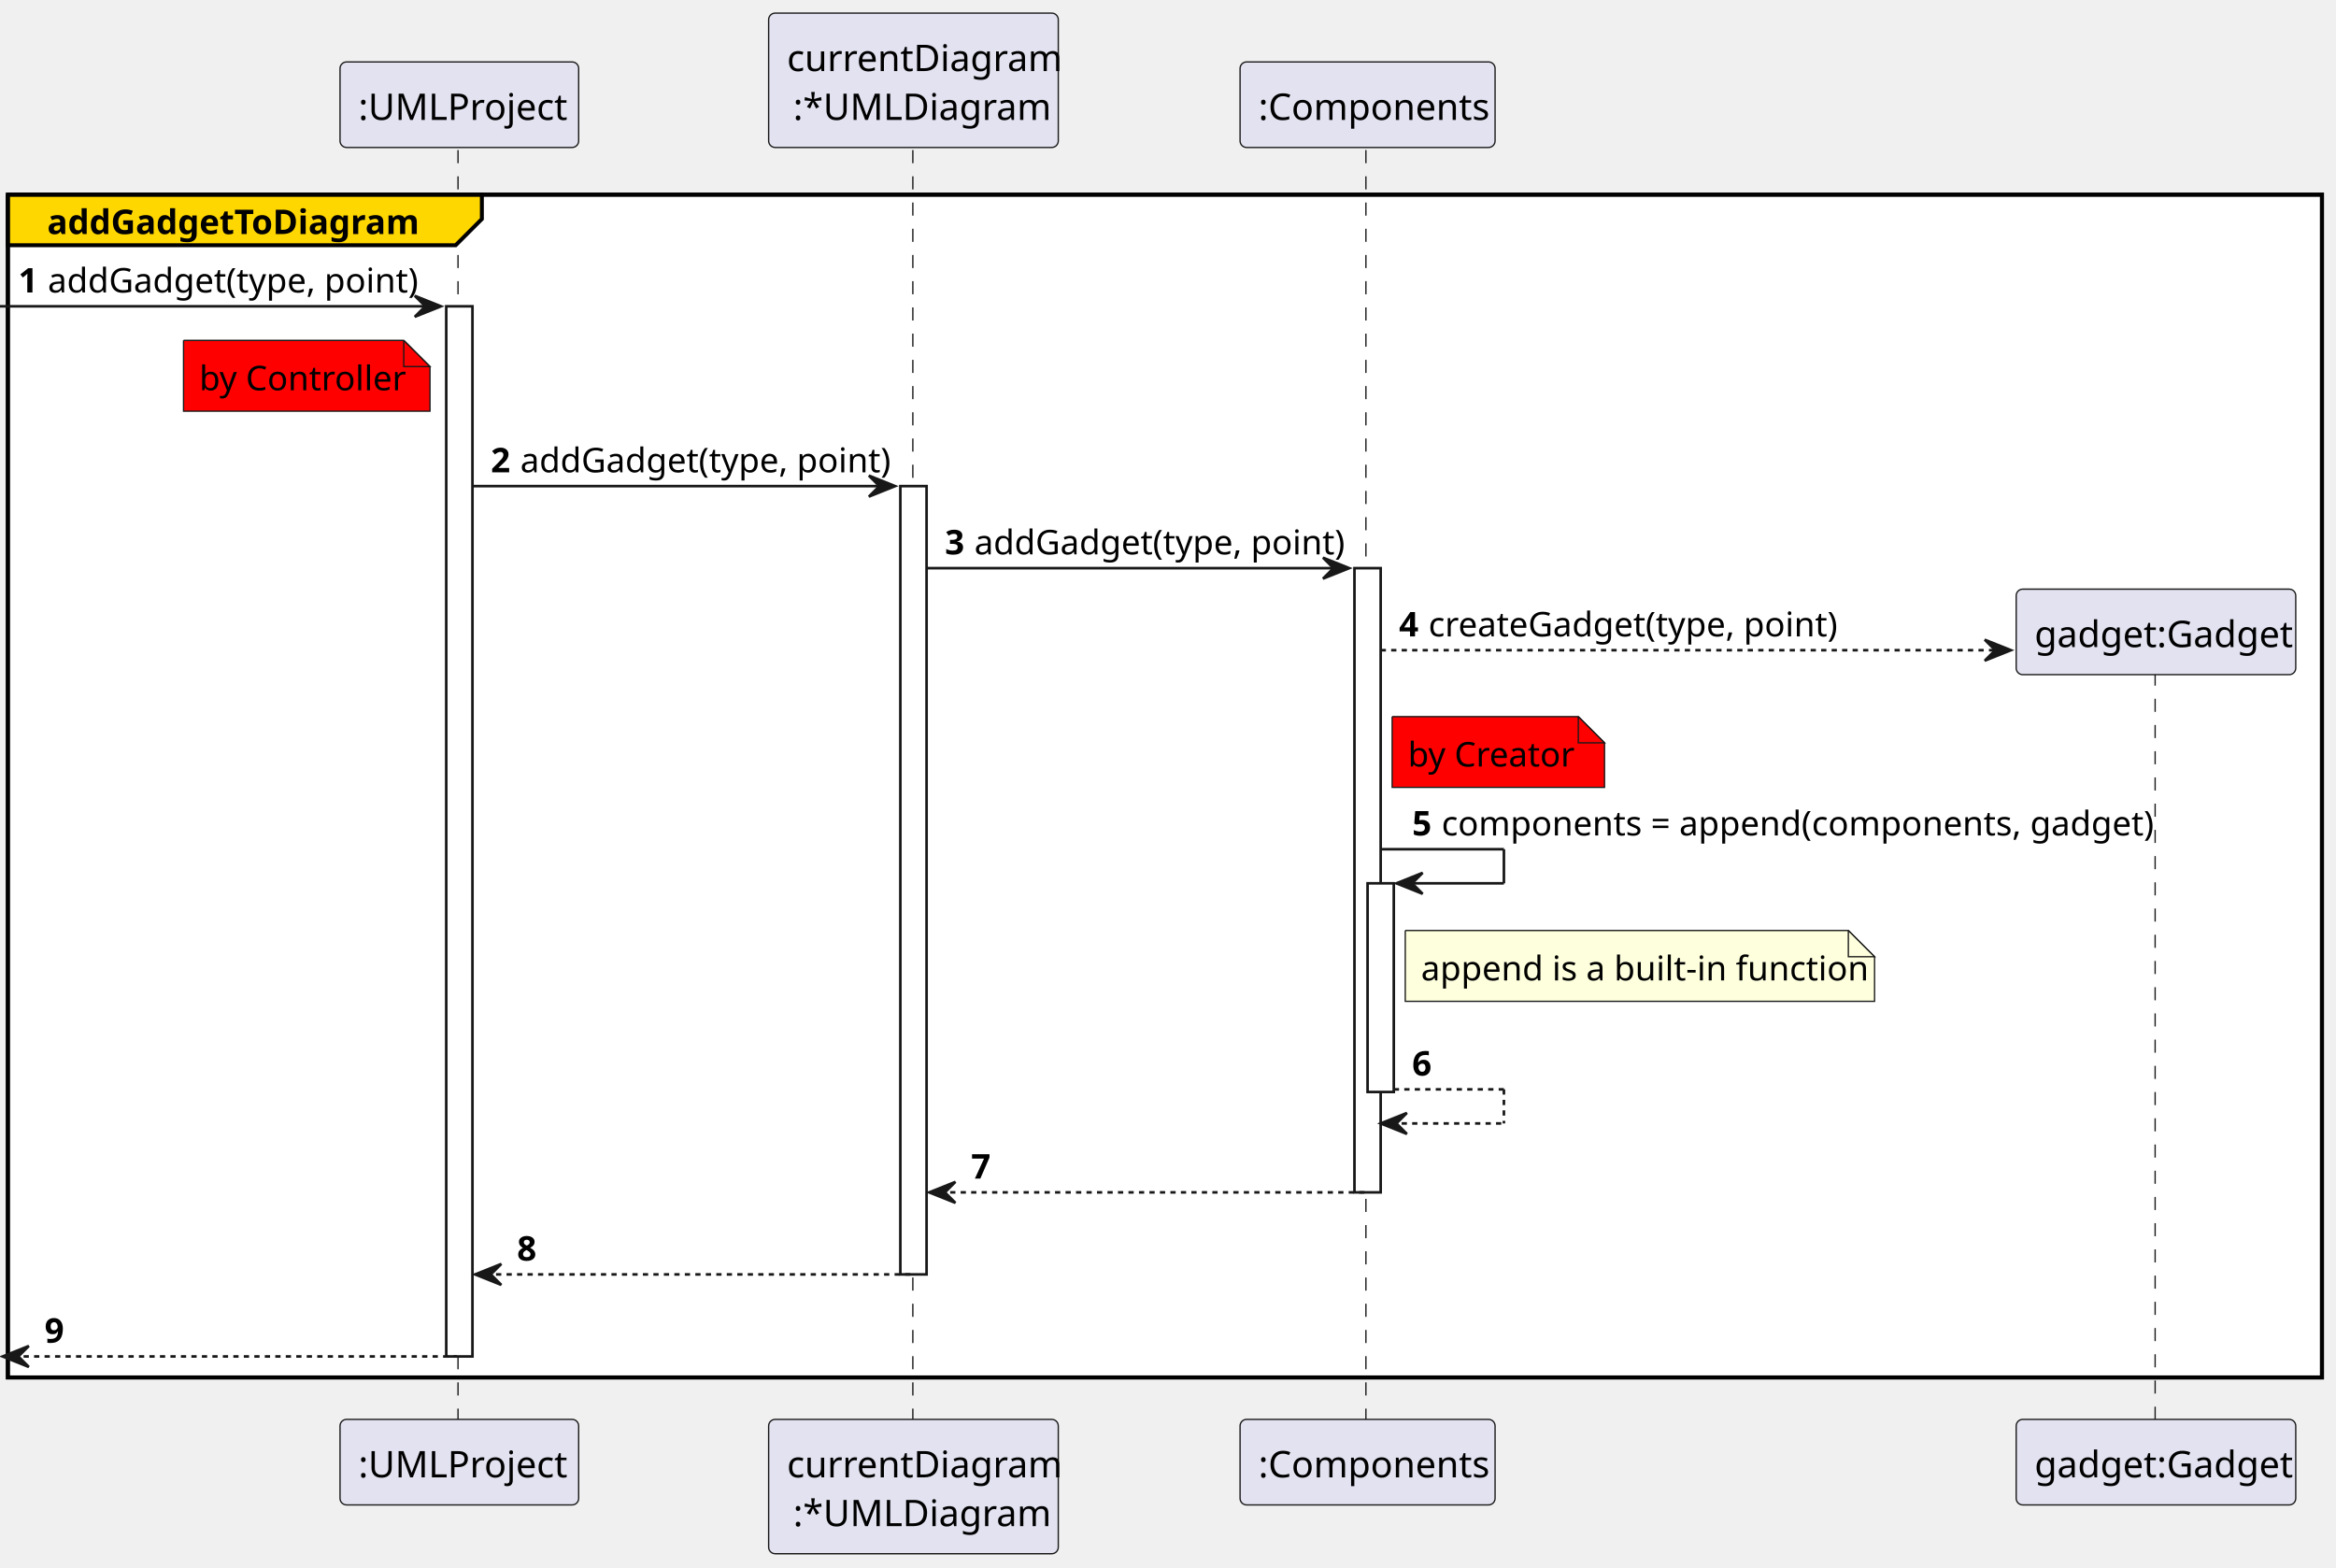
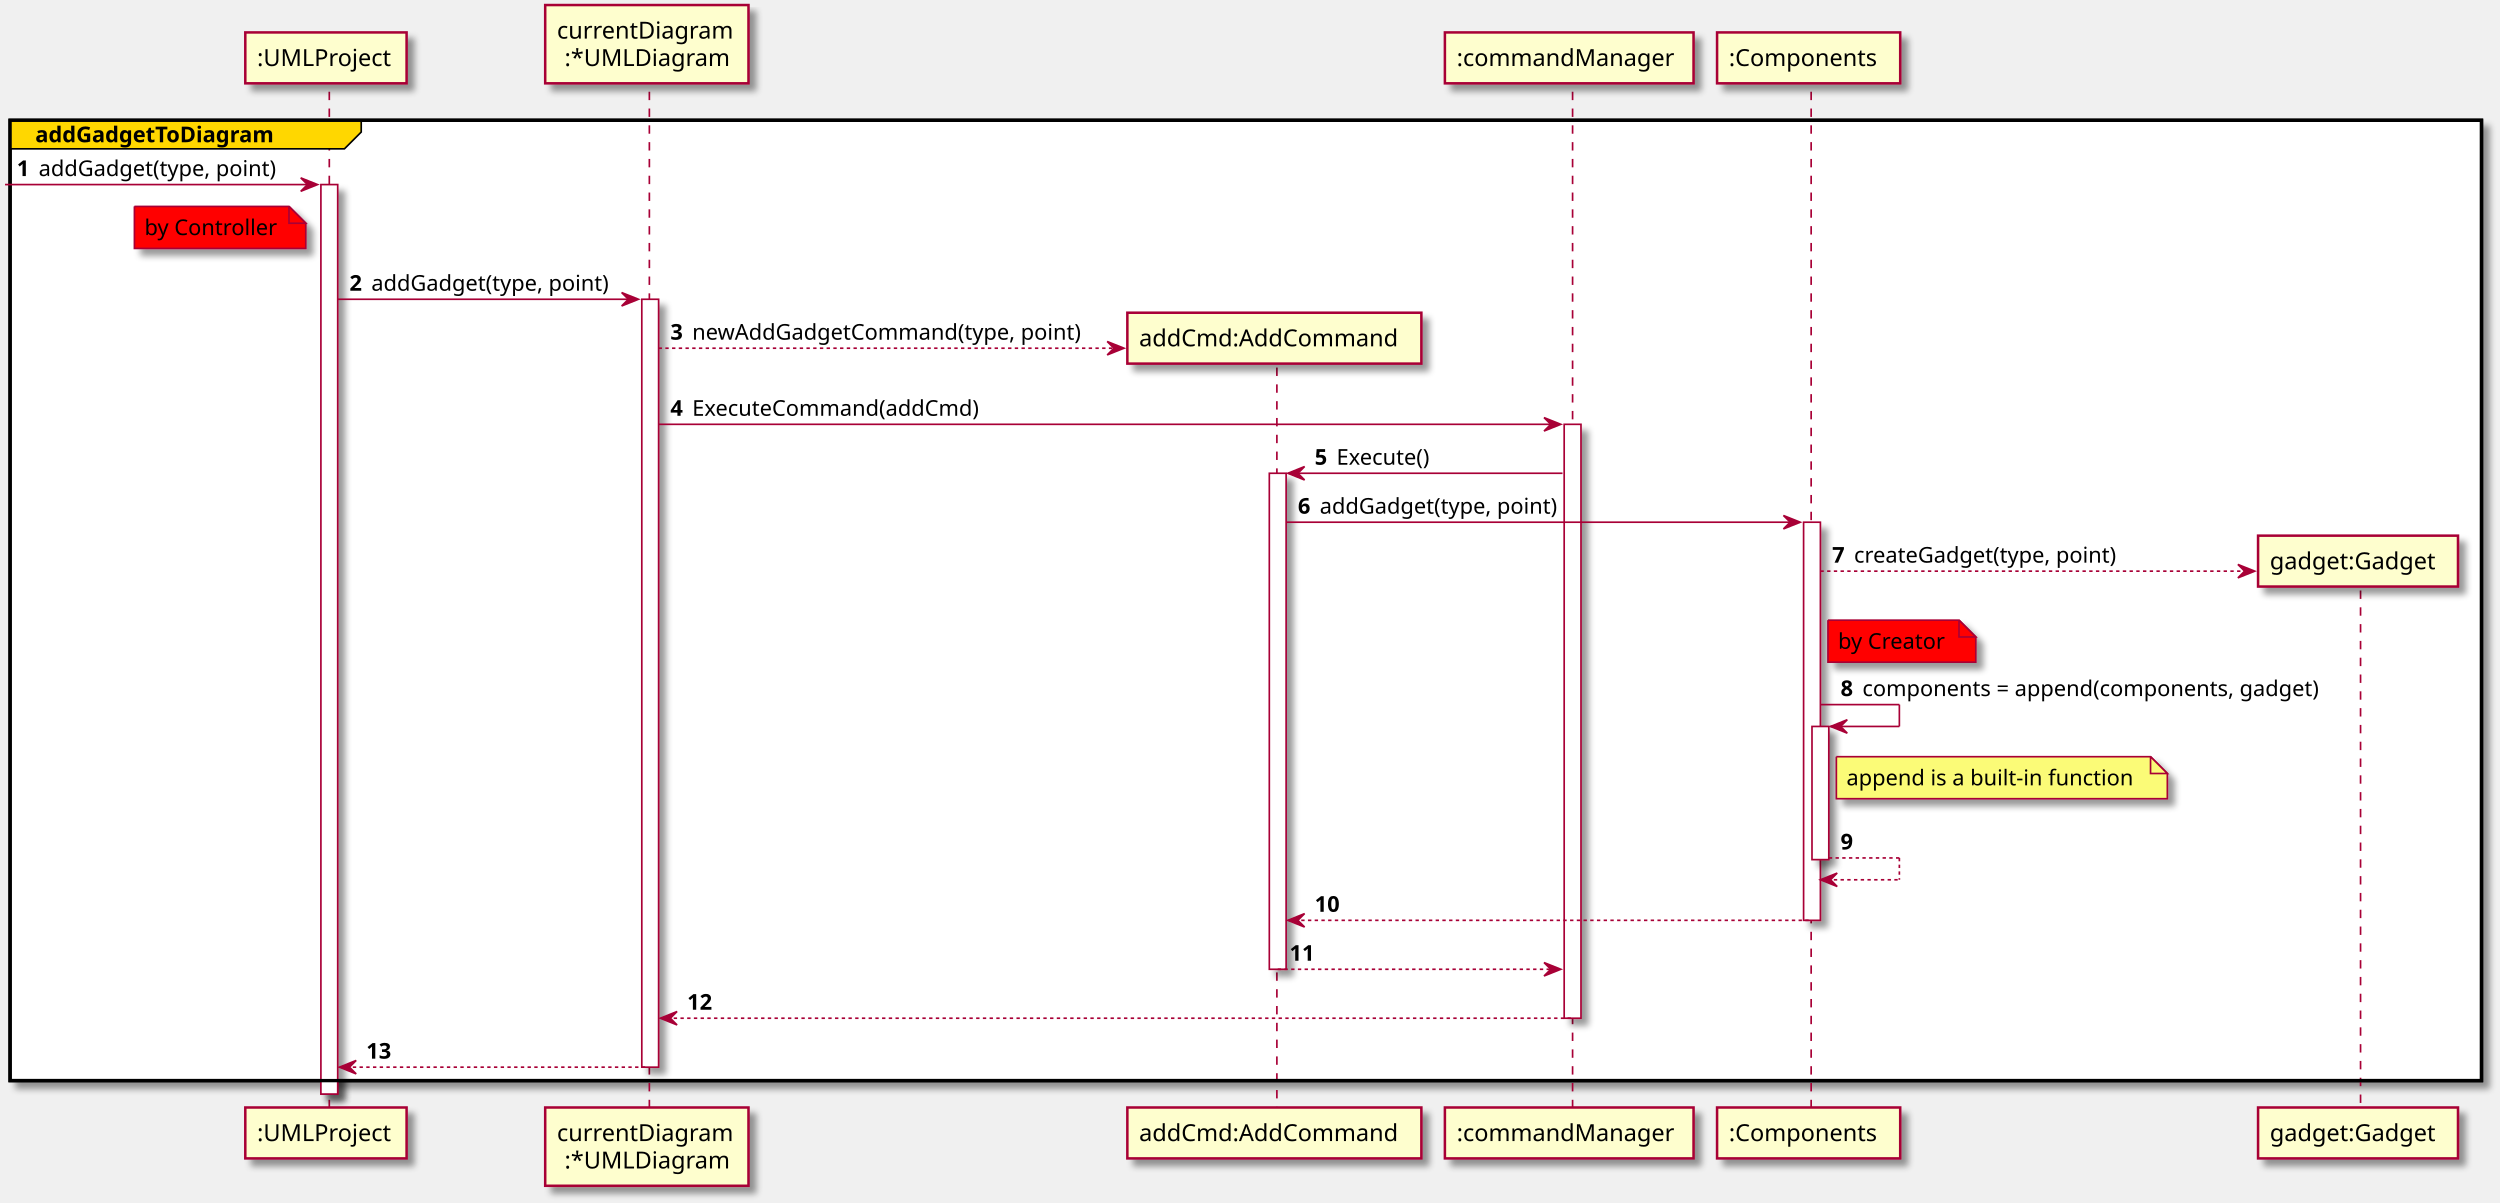
- <svg xmlns="http://www.w3.org/2000/svg" contentStyleType="text/css" height="598px" preserveAspectRatio="none" style="width:891px;height:598px;background:#FFFFFF;" version="1.1" viewBox="0 0 891 598" width="891px" zoomAndPan="magnify">
-   <defs />
+ <svg xmlns="http://www.w3.org/2000/svg" contentScriptType="application/ecmascript" contentStyleType="text/css" height="716px" preserveAspectRatio="none" style="width:1488px;height:716px;" version="1.1" viewBox="0 0 1488 716" width="1488px" zoomAndPan="magnify">
+   <defs>
+     <filter height="300%" id="f19nl6irysg46r" width="300%" x="-1" y="-1">
+       <feGaussianBlur result="blurOut" stdDeviation="2.0" />
+       <feColorMatrix in="blurOut" result="blurOut2" type="matrix" values="0 0 0 0 0 0 0 0 0 0 0 0 0 0 0 0 0 0 .4 0" />
+       <feOffset dx="4.0" dy="4.0" in="blurOut2" result="blurOut3" />
+       <feBlend in="SourceGraphic" in2="blurOut3" mode="normal" />
+     </filter>
+   </defs>
  <g>
-     <rect fill="#FFFFFF" height="400.531" style="stroke:#181818;stroke-width:1.0;" width="10" x="170.207" y="116.824" />
-     <rect fill="#FFFFFF" height="300.658" style="stroke:#181818;stroke-width:1.0;" width="10" x="343.414" y="185.406" />
-     <rect fill="#FFFFFF" height="238.076" style="stroke:#181818;stroke-width:1.0;" width="10" x="516.621" y="216.697" />
-     <rect fill="#FFFFFF" height="79.582" style="stroke:#181818;stroke-width:1.0;" width="10" x="521.621" y="336.9" />
-     <rect fill="#FFFFFF" height="451.113" style="stroke:#000000;stroke-width:1.5;" width="882.648" x="3" y="74.242" />
-     <line style="stroke:#181818;stroke-width:0.5;stroke-dasharray:5.0,5.0;" x1="174.697" x2="174.697" y1="57.242" y2="542.356" />
-     <line style="stroke:#181818;stroke-width:0.5;stroke-dasharray:5.0,5.0;" x1="348.176" x2="348.176" y1="57.242" y2="542.356" />
-     <line style="stroke:#181818;stroke-width:0.5;stroke-dasharray:5.0,5.0;" x1="520.987" x2="520.987" y1="57.242" y2="542.356" />
-     <line style="stroke:#181818;stroke-width:0.5;stroke-dasharray:5.0,5.0;" x1="822.015" x2="822.015" y1="256.508" y2="542.356" />
-     <rect fill="#E2E2F0" height="32.621" rx="2.5" ry="2.5" style="stroke:#181818;stroke-width:0.5;" width="91.02" x="129.697" y="23.621" />
-     <text fill="#000000" font-family="sans-serif" font-size="14" lengthAdjust="spacing" textLength="77.02" x="136.697" y="45.728">:UMLProject</text>
-     <rect fill="#E2E2F0" height="32.621" rx="2.5" ry="2.5" style="stroke:#181818;stroke-width:0.5;" width="91.02" x="129.697" y="541.356" />
-     <text fill="#000000" font-family="sans-serif" font-size="14" lengthAdjust="spacing" textLength="77.02" x="136.697" y="563.463">:UMLProject</text>
-     <rect fill="#E2E2F0" height="51.242" rx="2.5" ry="2.5" style="stroke:#181818;stroke-width:0.5;" width="110.476" x="293.176" y="5" />
-     <text fill="#000000" font-family="sans-serif" font-size="14" lengthAdjust="spacing" textLength="96.476" x="300.176" y="27.107">currentDiagram</text>
-     <text fill="#000000" font-family="sans-serif" font-size="14" lengthAdjust="spacing" textLength="91.8" x="302.514" y="45.728">:*UMLDiagram</text>
-     <rect fill="#E2E2F0" height="51.242" rx="2.5" ry="2.5" style="stroke:#181818;stroke-width:0.5;" width="110.476" x="293.176" y="541.356" />
-     <text fill="#000000" font-family="sans-serif" font-size="14" lengthAdjust="spacing" textLength="96.476" x="300.176" y="563.463">currentDiagram</text>
-     <text fill="#000000" font-family="sans-serif" font-size="14" lengthAdjust="spacing" textLength="91.8" x="302.514" y="582.084">:*UMLDiagram</text>
-     <rect fill="#E2E2F0" height="32.621" rx="2.5" ry="2.5" style="stroke:#181818;stroke-width:0.5;" width="97.269" x="472.987" y="23.621" />
-     <text fill="#000000" font-family="sans-serif" font-size="14" lengthAdjust="spacing" textLength="83.269" x="479.987" y="45.728">:Components</text>
-     <rect fill="#E2E2F0" height="32.621" rx="2.5" ry="2.5" style="stroke:#181818;stroke-width:0.5;" width="97.269" x="472.987" y="541.356" />
-     <text fill="#000000" font-family="sans-serif" font-size="14" lengthAdjust="spacing" textLength="83.269" x="479.987" y="563.463">:Components</text>
-     <rect fill="#E2E2F0" height="32.621" rx="2.5" ry="2.5" style="stroke:#181818;stroke-width:0.5;" width="106.634" x="769.015" y="541.356" />
-     <text fill="#000000" font-family="sans-serif" font-size="14" lengthAdjust="spacing" textLength="92.634" x="776.015" y="563.463">gadget:Gadget</text>
-     <rect fill="#FFFFFF" height="400.531" style="stroke:#181818;stroke-width:1.0;" width="10" x="170.207" y="116.824" />
-     <rect fill="#FFFFFF" height="300.658" style="stroke:#181818;stroke-width:1.0;" width="10" x="343.414" y="185.406" />
-     <rect fill="#FFFFFF" height="238.076" style="stroke:#181818;stroke-width:1.0;" width="10" x="516.621" y="216.697" />
-     <rect fill="#FFFFFF" height="79.582" style="stroke:#181818;stroke-width:1.0;" width="10" x="521.621" y="336.9" />
-     <path d="M3,74.242 L183.795,74.242 L183.795,83.533 L173.795,93.533 L3,93.533 L3,74.242 " fill="#FFD700" style="stroke:#000000;stroke-width:1.5;" />
-     <rect fill="none" height="451.113" style="stroke:#000000;stroke-width:1.5;" width="882.648" x="3" y="74.242" />
-     <text fill="#000000" font-family="sans-serif" font-size="13" font-weight="bold" lengthAdjust="spacing" textLength="135.795" x="18" y="89.27">addGadgetToDiagram</text>
-     <polygon fill="#181818" points="158.207,112.824,168.207,116.824,158.207,120.824,162.207,116.824" style="stroke:#181818;stroke-width:1.0;" />
-     <line style="stroke:#181818;stroke-width:1.0;" x1="0" x2="164.207" y1="116.824" y2="116.824" />
-     <text fill="#000000" font-family="sans-serif" font-size="13" font-weight="bold" lengthAdjust="spacing" textLength="7.23" x="7" y="111.561">1</text>
-     <text fill="#000000" font-family="sans-serif" font-size="13" lengthAdjust="spacing" textLength="132.977" x="18.23" y="111.561">addGadget(type, point)</text>
-     <path d="M70,129.824 L70,156.824 L164,156.824 L164,139.824 L154,129.824 L70,129.824 " fill="#FF0000" style="stroke:#181818;stroke-width:0.5;" />
-     <path d="M154,129.824 L154,139.824 L164,139.824 L154,129.824 " fill="#FF0000" style="stroke:#181818;stroke-width:0.5;" />
-     <text fill="#000000" font-family="sans-serif" font-size="13" lengthAdjust="spacing" textLength="73.696" x="76" y="148.852">by Controller</text>
-     <polygon fill="#181818" points="331.414,181.406,341.414,185.406,331.414,189.406,335.414,185.406" style="stroke:#181818;stroke-width:1.0;" />
-     <line style="stroke:#181818;stroke-width:1.0;" x1="180.207" x2="337.414" y1="185.406" y2="185.406" />
-     <text fill="#000000" font-family="sans-serif" font-size="13" font-weight="bold" lengthAdjust="spacing" textLength="7.23" x="187.207" y="180.144">2</text>
-     <text fill="#000000" font-family="sans-serif" font-size="13" lengthAdjust="spacing" textLength="132.977" x="198.437" y="180.144">addGadget(type, point)</text>
-     <polygon fill="#181818" points="504.621,212.697,514.621,216.697,504.621,220.697,508.621,216.697" style="stroke:#181818;stroke-width:1.0;" />
-     <line style="stroke:#181818;stroke-width:1.0;" x1="353.414" x2="510.621" y1="216.697" y2="216.697" />
-     <text fill="#000000" font-family="sans-serif" font-size="13" font-weight="bold" lengthAdjust="spacing" textLength="7.23" x="360.414" y="211.435">3</text>
-     <text fill="#000000" font-family="sans-serif" font-size="13" lengthAdjust="spacing" textLength="132.977" x="371.644" y="211.435">addGadget(type, point)</text>
-     <polygon fill="#181818" points="757.015,243.988,767.015,247.988,757.015,251.988,761.015,247.988" style="stroke:#181818;stroke-width:1.0;" />
-     <line style="stroke:#181818;stroke-width:1.0;stroke-dasharray:2.0,2.0;" x1="526.621" x2="763.015" y1="247.988" y2="247.988" />
-     <text fill="#000000" font-family="sans-serif" font-size="13" font-weight="bold" lengthAdjust="spacing" textLength="7.23" x="533.621" y="242.726">4</text>
-     <text fill="#000000" font-family="sans-serif" font-size="13" lengthAdjust="spacing" textLength="147.418" x="544.851" y="242.726">createGadget(type, point)</text>
-     <rect fill="#E2E2F0" height="32.621" rx="2.5" ry="2.5" style="stroke:#181818;stroke-width:0.5;" width="106.634" x="769.015" y="224.697" />
-     <text fill="#000000" font-family="sans-serif" font-size="14" lengthAdjust="spacing" textLength="92.634" x="776.015" y="246.805">gadget:Gadget</text>
-     <path d="M531,273.318 L531,300.318 L612,300.318 L612,283.318 L602,273.318 L531,273.318 " fill="#FF0000" style="stroke:#181818;stroke-width:0.5;" />
-     <path d="M602,273.318 L602,283.318 L612,283.318 L602,273.318 " fill="#FF0000" style="stroke:#181818;stroke-width:0.5;" />
-     <text fill="#000000" font-family="sans-serif" font-size="13" lengthAdjust="spacing" textLength="60.69" x="537" y="292.347">by Creator</text>
-     <line style="stroke:#181818;stroke-width:1.0;" x1="526.621" x2="573.621" y1="323.9" y2="323.9" />
-     <line style="stroke:#181818;stroke-width:1.0;" x1="573.621" x2="573.621" y1="323.9" y2="336.9" />
-     <line style="stroke:#181818;stroke-width:1.0;" x1="532.621" x2="573.621" y1="336.9" y2="336.9" />
-     <polygon fill="#181818" points="542.621,332.9,532.621,336.9,542.621,340.9,538.621,336.9" style="stroke:#181818;stroke-width:1.0;" />
-     <text fill="#000000" font-family="sans-serif" font-size="13" font-weight="bold" lengthAdjust="spacing" textLength="7.23" x="538.621" y="318.638">5</text>
-     <text fill="#000000" font-family="sans-serif" font-size="13" lengthAdjust="spacing" textLength="255.481" x="549.851" y="318.638">components = append(components, gadget)</text>
-     <path d="M536,354.9 L536,381.9 L715,381.9 L715,364.9 L705,354.9 L536,354.9 " fill="#FEFFDD" style="stroke:#181818;stroke-width:0.5;" />
-     <path d="M705,354.9 L705,364.9 L715,364.9 L705,354.9 " fill="#FEFFDD" style="stroke:#181818;stroke-width:0.5;" />
-     <text fill="#000000" font-family="sans-serif" font-size="13" lengthAdjust="spacing" textLength="158.273" x="542" y="373.929">append is a built-in function</text>
-     <line style="stroke:#181818;stroke-width:1.0;stroke-dasharray:2.0,2.0;" x1="531.621" x2="573.621" y1="415.482" y2="415.482" />
-     <line style="stroke:#181818;stroke-width:1.0;stroke-dasharray:2.0,2.0;" x1="573.621" x2="573.621" y1="415.482" y2="428.482" />
-     <line style="stroke:#181818;stroke-width:1.0;stroke-dasharray:2.0,2.0;" x1="526.621" x2="573.621" y1="428.482" y2="428.482" />
-     <polygon fill="#181818" points="536.621,424.482,526.621,428.482,536.621,432.482,532.621,428.482" style="stroke:#181818;stroke-width:1.0;" />
-     <text fill="#000000" font-family="sans-serif" font-size="13" font-weight="bold" lengthAdjust="spacing" textLength="7.23" x="538.621" y="410.22">6</text>
-     <text fill="#000000" font-family="sans-serif" font-size="13" lengthAdjust="spacing" textLength="3.612" x="549.851" y="410.22"> </text>
-     <polygon fill="#181818" points="364.414,450.773,354.414,454.773,364.414,458.773,360.414,454.773" style="stroke:#181818;stroke-width:1.0;" />
-     <line style="stroke:#181818;stroke-width:1.0;stroke-dasharray:2.0,2.0;" x1="358.414" x2="520.621" y1="454.773" y2="454.773" />
-     <text fill="#000000" font-family="sans-serif" font-size="13" font-weight="bold" lengthAdjust="spacing" textLength="7.23" x="370.414" y="449.511">7</text>
-     <text fill="#000000" font-family="sans-serif" font-size="13" lengthAdjust="spacing" textLength="3.612" x="381.644" y="449.511"> </text>
-     <polygon fill="#181818" points="191.207,482.065,181.207,486.065,191.207,490.065,187.207,486.065" style="stroke:#181818;stroke-width:1.0;" />
-     <line style="stroke:#181818;stroke-width:1.0;stroke-dasharray:2.0,2.0;" x1="185.207" x2="347.414" y1="486.065" y2="486.065" />
-     <text fill="#000000" font-family="sans-serif" font-size="13" font-weight="bold" lengthAdjust="spacing" textLength="7.23" x="197.207" y="480.802">8</text>
-     <text fill="#000000" font-family="sans-serif" font-size="13" lengthAdjust="spacing" textLength="3.612" x="208.437" y="480.802"> </text>
-     <polygon fill="#181818" points="11,513.356,1,517.356,11,521.356,7,517.356" style="stroke:#181818;stroke-width:1.0;" />
-     <line style="stroke:#181818;stroke-width:1.0;stroke-dasharray:2.0,2.0;" x1="5" x2="174.207" y1="517.356" y2="517.356" />
-     <text fill="#000000" font-family="sans-serif" font-size="13" font-weight="bold" lengthAdjust="spacing" textLength="7.23" x="17" y="512.093">9</text>
-     <text fill="#000000" font-family="sans-serif" font-size="13" lengthAdjust="spacing" textLength="3.612" x="28.23" y="512.093"> </text>
+     <rect fill="#FFFFFF" filter="url(#f19nl6irysg46r)" height="541.32" style="stroke: #A80036; stroke-width: 1.0;" width="10" x="191" y="109.859" />
+     <rect fill="#FFFFFF" filter="url(#f19nl6irysg46r)" height="457.055" style="stroke: #A80036; stroke-width: 1.0;" width="10" x="382" y="178.125" />
+     <rect fill="#FFFFFF" filter="url(#f19nl6irysg46r)" height="295.227" style="stroke: #A80036; stroke-width: 1.0;" width="10" x="755.5" y="281.688" />
+     <rect fill="#FFFFFF" filter="url(#f19nl6irysg46r)" height="353.492" style="stroke: #A80036; stroke-width: 1.0;" width="10" x="931" y="252.555" />
+     <rect fill="#FFFFFF" filter="url(#f19nl6irysg46r)" height="236.961" style="stroke: #A80036; stroke-width: 1.0;" width="10" x="1073.5" y="310.82" />
+     <rect fill="#FFFFFF" filter="url(#f19nl6irysg46r)" height="79.266" style="stroke: #A80036; stroke-width: 1.0;" width="10" x="1078.5" y="432.383" />
+     <rect fill="#FFFFFF" filter="url(#f19nl6irysg46r)" height="571.586" style="stroke: #000000; stroke-width: 2.0;" width="1471" x="6" y="71.594" />
+     <line style="stroke: #A80036; stroke-width: 1.0; stroke-dasharray: 5.0,5.0;" x1="196" x2="196" y1="54.594" y2="660.18" />
+     <line style="stroke: #A80036; stroke-width: 1.0; stroke-dasharray: 5.0,5.0;" x1="386.5" x2="386.5" y1="54.594" y2="660.18" />
+     <line style="stroke: #A80036; stroke-width: 1.0; stroke-dasharray: 5.0,5.0;" x1="760" x2="760" y1="218.773" y2="660.18" />
+     <line style="stroke: #A80036; stroke-width: 1.0; stroke-dasharray: 5.0,5.0;" x1="936" x2="936" y1="54.594" y2="660.18" />
+     <line style="stroke: #A80036; stroke-width: 1.0; stroke-dasharray: 5.0,5.0;" x1="1078" x2="1078" y1="54.594" y2="660.18" />
+     <line style="stroke: #A80036; stroke-width: 1.0; stroke-dasharray: 5.0,5.0;" x1="1405" x2="1405" y1="351.469" y2="660.18" />
+     <rect fill="#FEFECE" filter="url(#f19nl6irysg46r)" height="30.297" style="stroke: #A80036; stroke-width: 1.5;" width="96" x="146" y="19.297" />
+     <text fill="#000000" font-family="sans-serif" font-size="14" lengthAdjust="spacingAndGlyphs" textLength="82" x="153" y="39.292">:UMLProject</text>
+     <rect fill="#FEFECE" filter="url(#f19nl6irysg46r)" height="30.297" style="stroke: #A80036; stroke-width: 1.5;" width="96" x="146" y="659.18" />
+     <text fill="#000000" font-family="sans-serif" font-size="14" lengthAdjust="spacingAndGlyphs" textLength="82" x="153" y="679.175">:UMLProject</text>
+     <rect fill="#FEFECE" filter="url(#f19nl6irysg46r)" height="46.594" style="stroke: #A80036; stroke-width: 1.5;" width="121" x="324.5" y="3" />
+     <text fill="#000000" font-family="sans-serif" font-size="14" lengthAdjust="spacingAndGlyphs" textLength="107" x="331.5" y="22.995">currentDiagram</text>
+     <text fill="#000000" font-family="sans-serif" font-size="14" lengthAdjust="spacingAndGlyphs" textLength="98" x="336" y="39.292">:*UMLDiagram</text>
+     <rect fill="#FEFECE" filter="url(#f19nl6irysg46r)" height="46.594" style="stroke: #A80036; stroke-width: 1.5;" width="121" x="324.5" y="659.18" />
+     <text fill="#000000" font-family="sans-serif" font-size="14" lengthAdjust="spacingAndGlyphs" textLength="107" x="331.5" y="679.175">currentDiagram</text>
+     <text fill="#000000" font-family="sans-serif" font-size="14" lengthAdjust="spacingAndGlyphs" textLength="98" x="336" y="695.472">:*UMLDiagram</text>
+     <rect fill="#FEFECE" filter="url(#f19nl6irysg46r)" height="30.297" style="stroke: #A80036; stroke-width: 1.5;" width="175" x="671" y="659.18" />
+     <text fill="#000000" font-family="sans-serif" font-size="14" lengthAdjust="spacingAndGlyphs" textLength="161" x="678" y="679.175">addCmd:AddCommand</text>
+     <rect fill="#FEFECE" filter="url(#f19nl6irysg46r)" height="30.297" style="stroke: #A80036; stroke-width: 1.5;" width="148" x="860" y="19.297" />
+     <text fill="#000000" font-family="sans-serif" font-size="14" lengthAdjust="spacingAndGlyphs" textLength="134" x="867" y="39.292">:commandManager</text>
+     <rect fill="#FEFECE" filter="url(#f19nl6irysg46r)" height="30.297" style="stroke: #A80036; stroke-width: 1.5;" width="148" x="860" y="659.18" />
+     <text fill="#000000" font-family="sans-serif" font-size="14" lengthAdjust="spacingAndGlyphs" textLength="134" x="867" y="679.175">:commandManager</text>
+     <rect fill="#FEFECE" filter="url(#f19nl6irysg46r)" height="30.297" style="stroke: #A80036; stroke-width: 1.5;" width="109" x="1022" y="19.297" />
+     <text fill="#000000" font-family="sans-serif" font-size="14" lengthAdjust="spacingAndGlyphs" textLength="95" x="1029" y="39.292">:Components</text>
+     <rect fill="#FEFECE" filter="url(#f19nl6irysg46r)" height="30.297" style="stroke: #A80036; stroke-width: 1.5;" width="109" x="1022" y="659.18" />
+     <text fill="#000000" font-family="sans-serif" font-size="14" lengthAdjust="spacingAndGlyphs" textLength="95" x="1029" y="679.175">:Components</text>
+     <rect fill="#FEFECE" filter="url(#f19nl6irysg46r)" height="30.297" style="stroke: #A80036; stroke-width: 1.5;" width="119" x="1344" y="659.18" />
+     <text fill="#000000" font-family="sans-serif" font-size="14" lengthAdjust="spacingAndGlyphs" textLength="105" x="1351" y="679.175">gadget:Gadget</text>
+     <rect fill="#FFFFFF" filter="url(#f19nl6irysg46r)" height="541.32" style="stroke: #A80036; stroke-width: 1.0;" width="10" x="191" y="109.859" />
+     <rect fill="#FFFFFF" filter="url(#f19nl6irysg46r)" height="457.055" style="stroke: #A80036; stroke-width: 1.0;" width="10" x="382" y="178.125" />
+     <rect fill="#FFFFFF" filter="url(#f19nl6irysg46r)" height="295.227" style="stroke: #A80036; stroke-width: 1.0;" width="10" x="755.5" y="281.688" />
+     <rect fill="#FFFFFF" filter="url(#f19nl6irysg46r)" height="353.492" style="stroke: #A80036; stroke-width: 1.0;" width="10" x="931" y="252.555" />
+     <rect fill="#FFFFFF" filter="url(#f19nl6irysg46r)" height="236.961" style="stroke: #A80036; stroke-width: 1.0;" width="10" x="1073.5" y="310.82" />
+     <rect fill="#FFFFFF" filter="url(#f19nl6irysg46r)" height="79.266" style="stroke: #A80036; stroke-width: 1.0;" width="10" x="1078.5" y="432.383" />
+     <path d="M6,71.594 L215,71.594 L215,78.594 L205,88.594 L6,88.594 L6,71.594 " fill="#FFD700" style="stroke: #000000; stroke-width: 1.0;" />
+     <rect fill="none" height="571.586" style="stroke: #000000; stroke-width: 2.0;" width="1471" x="6" y="71.594" />
+     <text fill="#000000" font-family="sans-serif" font-size="13" font-weight="bold" lengthAdjust="spacingAndGlyphs" textLength="164" x="21" y="84.661">addGadgetToDiagram</text>
+     <polygon fill="#A80036" points="179,105.859,189,109.859,179,113.859,183,109.859" style="stroke: #A80036; stroke-width: 1.0;" />
+     <line style="stroke: #A80036; stroke-width: 1.0;" x1="3" x2="185" y1="109.859" y2="109.859" />
+     <text fill="#000000" font-family="sans-serif" font-size="13" font-weight="bold" lengthAdjust="spacingAndGlyphs" textLength="9" x="10" y="104.793">1</text>
+     <text fill="#000000" font-family="sans-serif" font-size="13" lengthAdjust="spacingAndGlyphs" textLength="149" x="23" y="104.793">addGadget(type, point)</text>
+     <path d="M80,122.859 L80,147.859 L182,147.859 L182,132.859 L172,122.859 L80,122.859 " fill="#FF0000" filter="url(#f19nl6irysg46r)" style="stroke: #A80036; stroke-width: 1.0;" />
+     <path d="M172,122.859 L172,132.859 L182,132.859 L172,122.859 " fill="#FF0000" style="stroke: #A80036; stroke-width: 1.0;" />
+     <text fill="#000000" font-family="sans-serif" font-size="13" lengthAdjust="spacingAndGlyphs" textLength="81" x="86" y="139.926">by Controller</text>
+     <polygon fill="#A80036" points="370,174.125,380,178.125,370,182.125,374,178.125" style="stroke: #A80036; stroke-width: 1.0;" />
+     <line style="stroke: #A80036; stroke-width: 1.0;" x1="201" x2="376" y1="178.125" y2="178.125" />
+     <text fill="#000000" font-family="sans-serif" font-size="13" font-weight="bold" lengthAdjust="spacingAndGlyphs" textLength="9" x="208" y="173.059">2</text>
+     <text fill="#000000" font-family="sans-serif" font-size="13" lengthAdjust="spacingAndGlyphs" textLength="149" x="221" y="173.059">addGadget(type, point)</text>
+     <polygon fill="#A80036" points="659,203.258,669,207.258,659,211.258,663,207.258" style="stroke: #A80036; stroke-width: 1.0;" />
+     <line style="stroke: #A80036; stroke-width: 1.0; stroke-dasharray: 2.0,2.0;" x1="392" x2="665" y1="207.258" y2="207.258" />
+     <text fill="#000000" font-family="sans-serif" font-size="13" font-weight="bold" lengthAdjust="spacingAndGlyphs" textLength="9" x="399" y="202.192">3</text>
+     <text fill="#000000" font-family="sans-serif" font-size="13" lengthAdjust="spacingAndGlyphs" textLength="242" x="412" y="202.192">newAddGadgetCommand(type, point)</text>
+     <rect fill="#FEFECE" filter="url(#f19nl6irysg46r)" height="30.297" style="stroke: #A80036; stroke-width: 1.5;" width="175" x="671" y="186.125" />
+     <text fill="#000000" font-family="sans-serif" font-size="14" lengthAdjust="spacingAndGlyphs" textLength="161" x="678" y="206.12">addCmd:AddCommand</text>
+     <polygon fill="#A80036" points="919,248.555,929,252.555,919,256.555,923,252.555" style="stroke: #A80036; stroke-width: 1.0;" />
+     <line style="stroke: #A80036; stroke-width: 1.0;" x1="392" x2="925" y1="252.555" y2="252.555" />
+     <text fill="#000000" font-family="sans-serif" font-size="13" font-weight="bold" lengthAdjust="spacingAndGlyphs" textLength="9" x="399" y="247.489">4</text>
+     <text fill="#000000" font-family="sans-serif" font-size="13" lengthAdjust="spacingAndGlyphs" textLength="182" x="412" y="247.489">ExecuteCommand(addCmd)</text>
+     <polygon fill="#A80036" points="776.5,277.688,766.5,281.688,776.5,285.688,772.5,281.688" style="stroke: #A80036; stroke-width: 1.0;" />
+     <line style="stroke: #A80036; stroke-width: 1.0;" x1="770.5" x2="930" y1="281.688" y2="281.688" />
+     <text fill="#000000" font-family="sans-serif" font-size="13" font-weight="bold" lengthAdjust="spacingAndGlyphs" textLength="9" x="782.5" y="276.622">5</text>
+     <text fill="#000000" font-family="sans-serif" font-size="13" lengthAdjust="spacingAndGlyphs" textLength="61" x="795.5" y="276.622">Execute()</text>
+     <polygon fill="#A80036" points="1061.5,306.82,1071.5,310.82,1061.5,314.82,1065.5,310.82" style="stroke: #A80036; stroke-width: 1.0;" />
+     <line style="stroke: #A80036; stroke-width: 1.0;" x1="765.5" x2="1067.5" y1="310.82" y2="310.82" />
+     <text fill="#000000" font-family="sans-serif" font-size="13" font-weight="bold" lengthAdjust="spacingAndGlyphs" textLength="9" x="772.5" y="305.754">6</text>
+     <text fill="#000000" font-family="sans-serif" font-size="13" lengthAdjust="spacingAndGlyphs" textLength="149" x="785.5" y="305.754">addGadget(type, point)</text>
+     <polygon fill="#A80036" points="1332,335.953,1342,339.953,1332,343.953,1336,339.953" style="stroke: #A80036; stroke-width: 1.0;" />
+     <line style="stroke: #A80036; stroke-width: 1.0; stroke-dasharray: 2.0,2.0;" x1="1083.5" x2="1338" y1="339.953" y2="339.953" />
+     <text fill="#000000" font-family="sans-serif" font-size="13" font-weight="bold" lengthAdjust="spacingAndGlyphs" textLength="9" x="1090.5" y="334.887">7</text>
+     <text fill="#000000" font-family="sans-serif" font-size="13" lengthAdjust="spacingAndGlyphs" textLength="166" x="1103.5" y="334.887">createGadget(type, point)</text>
+     <rect fill="#FEFECE" filter="url(#f19nl6irysg46r)" height="30.297" style="stroke: #A80036; stroke-width: 1.5;" width="119" x="1344" y="318.82" />
+     <text fill="#000000" font-family="sans-serif" font-size="14" lengthAdjust="spacingAndGlyphs" textLength="105" x="1351" y="338.815">gadget:Gadget</text>
+     <path d="M1088,369.117 L1088,394.117 L1176,394.117 L1176,379.117 L1166,369.117 L1088,369.117 " fill="#FF0000" filter="url(#f19nl6irysg46r)" style="stroke: #A80036; stroke-width: 1.0;" />
+     <path d="M1166,369.117 L1166,379.117 L1176,379.117 L1166,369.117 " fill="#FF0000" style="stroke: #A80036; stroke-width: 1.0;" />
+     <text fill="#000000" font-family="sans-serif" font-size="13" lengthAdjust="spacingAndGlyphs" textLength="67" x="1094" y="386.184">by Creator</text>
+     <line style="stroke: #A80036; stroke-width: 1.0;" x1="1083.5" x2="1130.5" y1="419.383" y2="419.383" />
+     <line style="stroke: #A80036; stroke-width: 1.0;" x1="1130.5" x2="1130.5" y1="419.383" y2="432.383" />
+     <line style="stroke: #A80036; stroke-width: 1.0;" x1="1089.5" x2="1130.5" y1="432.383" y2="432.383" />
+     <polygon fill="#A80036" points="1099.5,428.383,1089.5,432.383,1099.5,436.383,1095.5,432.383" style="stroke: #A80036; stroke-width: 1.0;" />
+     <text fill="#000000" font-family="sans-serif" font-size="13" font-weight="bold" lengthAdjust="spacingAndGlyphs" textLength="9" x="1095.5" y="414.317">8</text>
+     <text fill="#000000" font-family="sans-serif" font-size="13" lengthAdjust="spacingAndGlyphs" textLength="290" x="1108.5" y="414.317">components = append(components, gadget)</text>
+     <path d="M1093,450.383 L1093,475.383 L1290,475.383 L1290,460.383 L1280,450.383 L1093,450.383 " fill="#FBFB77" filter="url(#f19nl6irysg46r)" style="stroke: #A80036; stroke-width: 1.0;" />
+     <path d="M1280,450.383 L1280,460.383 L1290,460.383 L1280,450.383 " fill="#FBFB77" style="stroke: #A80036; stroke-width: 1.0;" />
+     <text fill="#000000" font-family="sans-serif" font-size="13" lengthAdjust="spacingAndGlyphs" textLength="176" x="1099" y="467.45">append is a built-in function</text>
+     <line style="stroke: #A80036; stroke-width: 1.0; stroke-dasharray: 2.0,2.0;" x1="1088.5" x2="1130.5" y1="510.648" y2="510.648" />
+     <line style="stroke: #A80036; stroke-width: 1.0; stroke-dasharray: 2.0,2.0;" x1="1130.5" x2="1130.5" y1="510.648" y2="523.648" />
+     <line style="stroke: #A80036; stroke-width: 1.0; stroke-dasharray: 2.0,2.0;" x1="1083.5" x2="1130.5" y1="523.648" y2="523.648" />
+     <polygon fill="#A80036" points="1093.5,519.648,1083.5,523.648,1093.5,527.648,1089.5,523.648" style="stroke: #A80036; stroke-width: 1.0;" />
+     <text fill="#000000" font-family="sans-serif" font-size="13" font-weight="bold" lengthAdjust="spacingAndGlyphs" textLength="9" x="1095.5" y="505.582">9</text>
+     <text fill="#000000" font-family="sans-serif" font-size="13" lengthAdjust="spacingAndGlyphs" textLength="0" x="1112.5" y="505.582" />
+     <polygon fill="#A80036" points="776.5,543.781,766.5,547.781,776.5,551.781,772.5,547.781" style="stroke: #A80036; stroke-width: 1.0;" />
+     <line style="stroke: #A80036; stroke-width: 1.0; stroke-dasharray: 2.0,2.0;" x1="770.5" x2="1077.5" y1="547.781" y2="547.781" />
+     <text fill="#000000" font-family="sans-serif" font-size="13" font-weight="bold" lengthAdjust="spacingAndGlyphs" textLength="18" x="782.5" y="542.715">10</text>
+     <text fill="#000000" font-family="sans-serif" font-size="13" lengthAdjust="spacingAndGlyphs" textLength="0" x="808.5" y="542.715" />
+     <polygon fill="#A80036" points="919,572.914,929,576.914,919,580.914,923,576.914" style="stroke: #A80036; stroke-width: 1.0;" />
+     <line style="stroke: #A80036; stroke-width: 1.0; stroke-dasharray: 2.0,2.0;" x1="760.5" x2="925" y1="576.914" y2="576.914" />
+     <text fill="#000000" font-family="sans-serif" font-size="13" font-weight="bold" lengthAdjust="spacingAndGlyphs" textLength="18" x="767.5" y="571.848">11</text>
+     <text fill="#000000" font-family="sans-serif" font-size="13" lengthAdjust="spacingAndGlyphs" textLength="0" x="793.5" y="571.848" />
+     <polygon fill="#A80036" points="403,602.047,393,606.047,403,610.047,399,606.047" style="stroke: #A80036; stroke-width: 1.0;" />
+     <line style="stroke: #A80036; stroke-width: 1.0; stroke-dasharray: 2.0,2.0;" x1="397" x2="935" y1="606.047" y2="606.047" />
+     <text fill="#000000" font-family="sans-serif" font-size="13" font-weight="bold" lengthAdjust="spacingAndGlyphs" textLength="18" x="409" y="600.981">12</text>
+     <text fill="#000000" font-family="sans-serif" font-size="13" lengthAdjust="spacingAndGlyphs" textLength="0" x="435" y="600.981" />
+     <polygon fill="#A80036" points="212,631.18,202,635.18,212,639.18,208,635.18" style="stroke: #A80036; stroke-width: 1.0;" />
+     <line style="stroke: #A80036; stroke-width: 1.0; stroke-dasharray: 2.0,2.0;" x1="206" x2="386" y1="635.18" y2="635.18" />
+     <text fill="#000000" font-family="sans-serif" font-size="13" font-weight="bold" lengthAdjust="spacingAndGlyphs" textLength="18" x="218" y="630.114">13</text>
+     <text fill="#000000" font-family="sans-serif" font-size="13" lengthAdjust="spacingAndGlyphs" textLength="0" x="244" y="630.114" />
  </g>
</svg>
